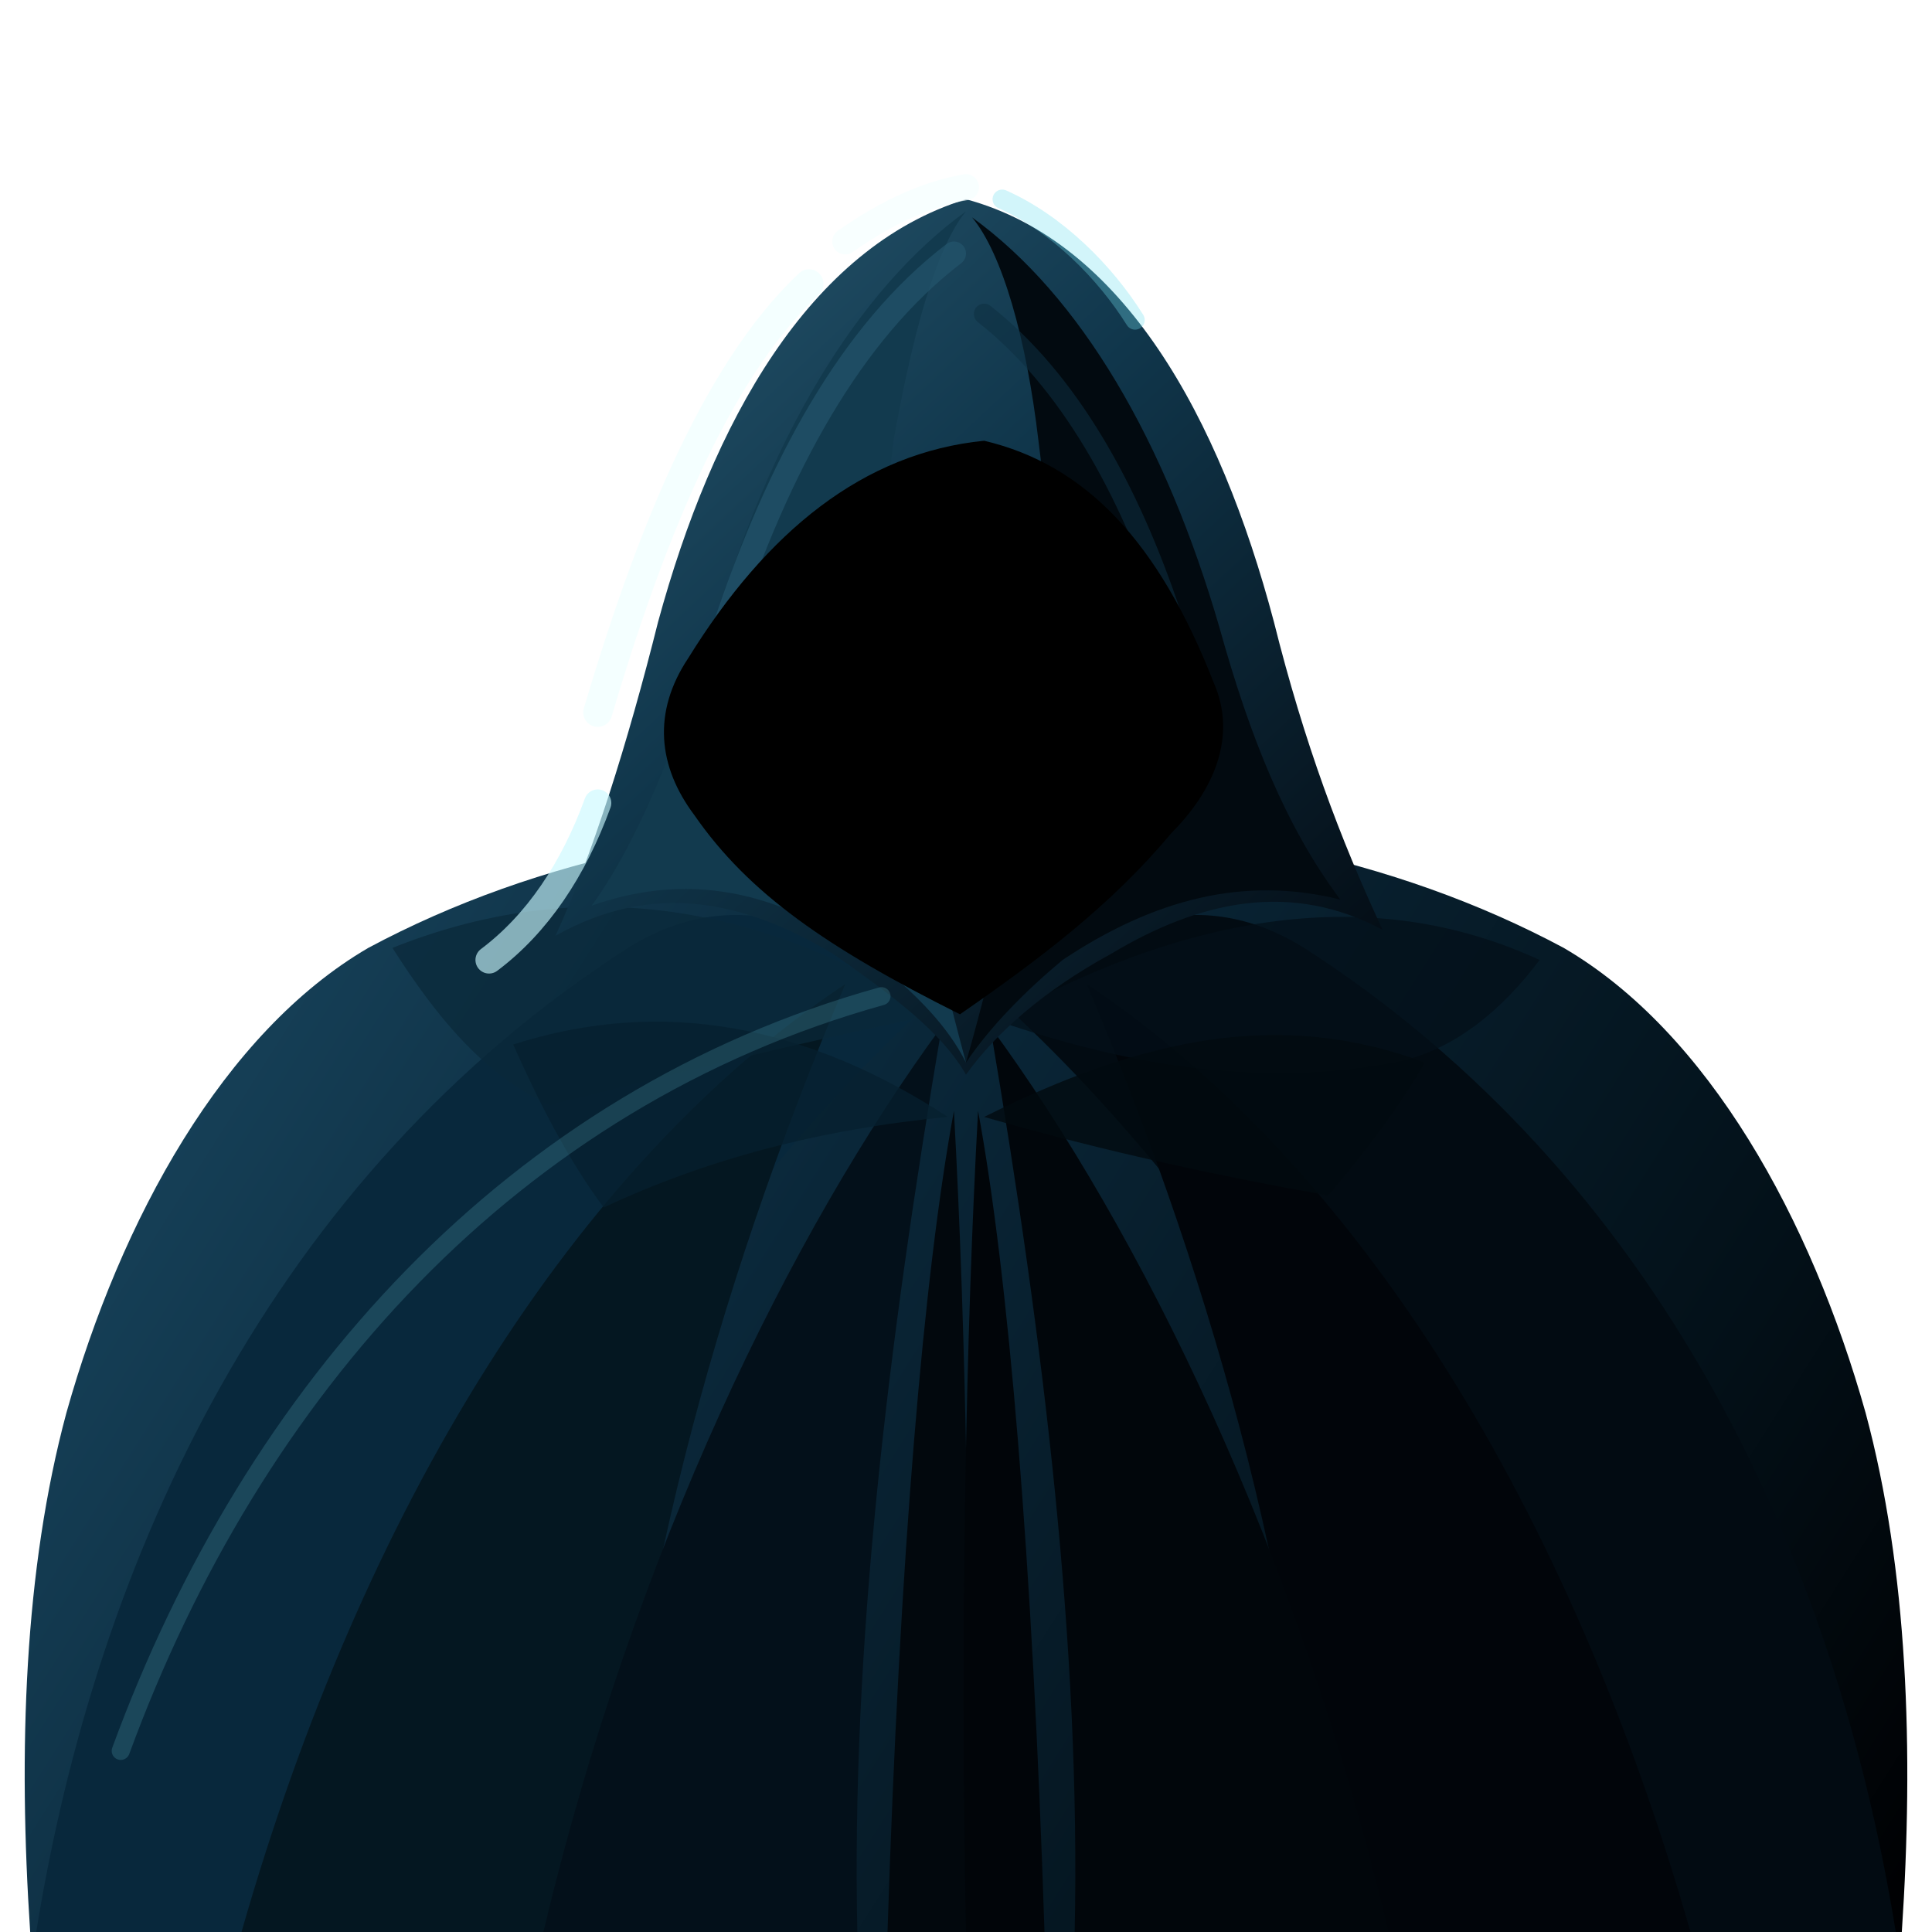
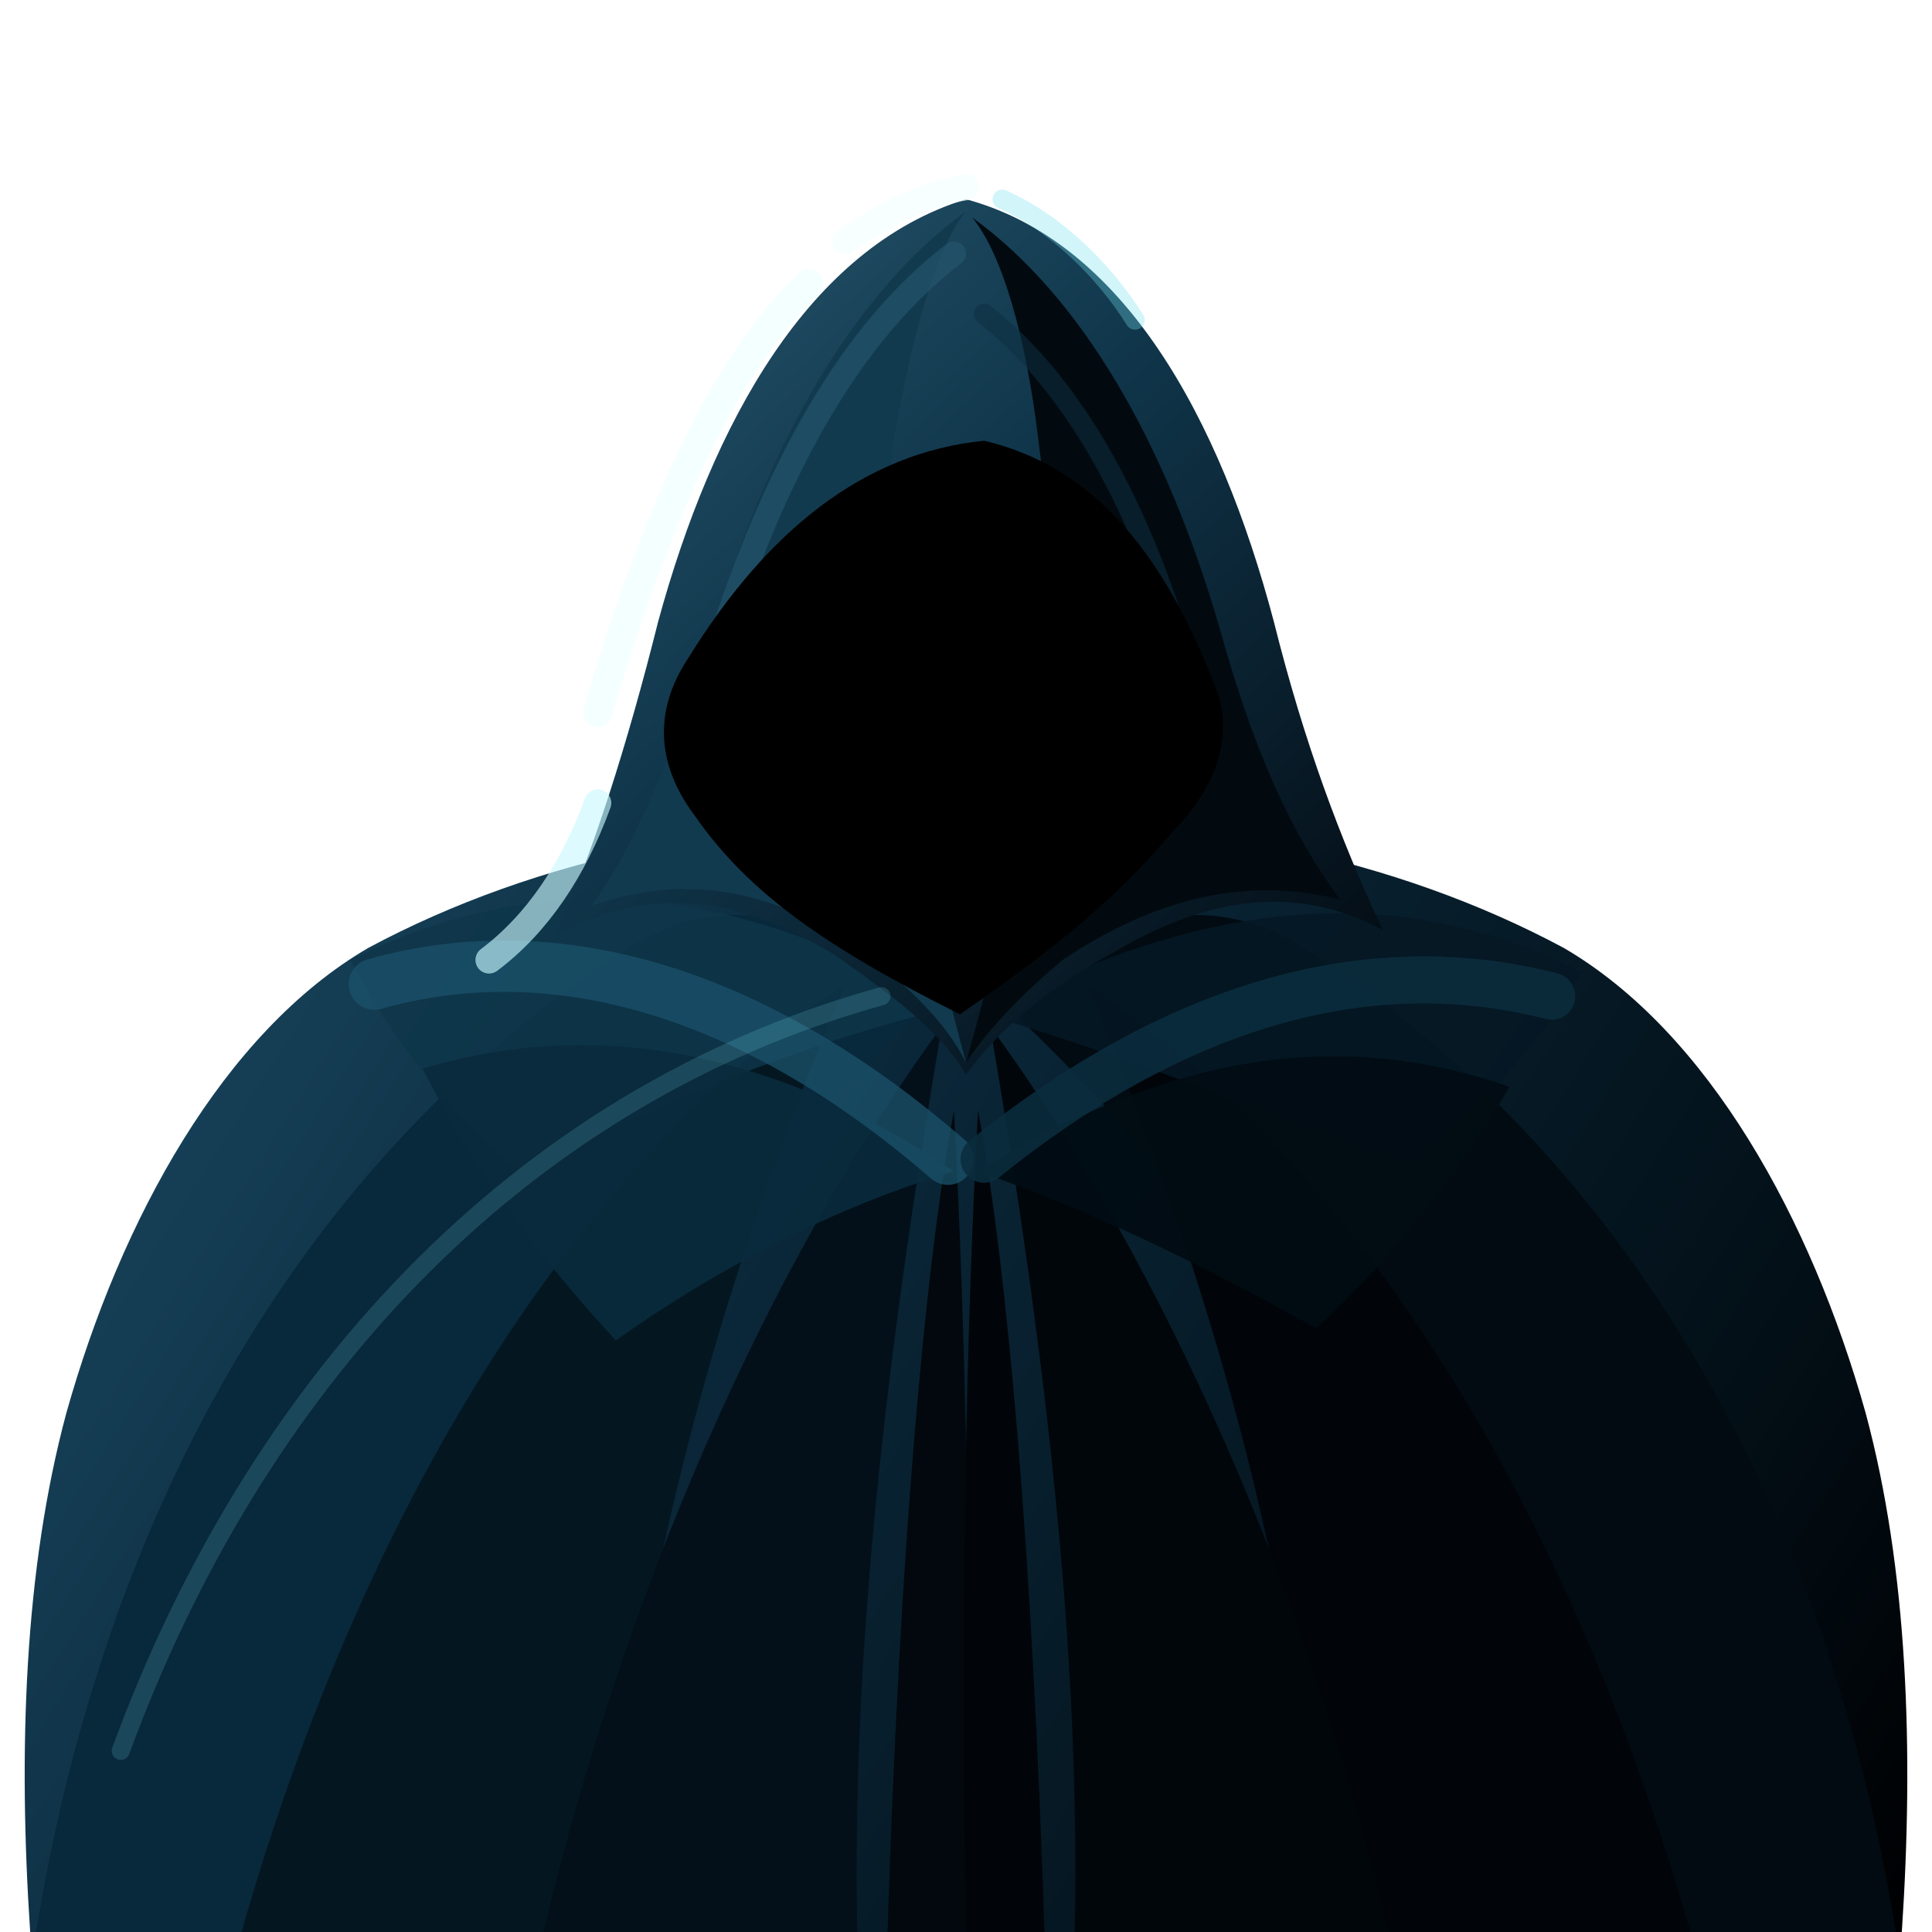
<svg xmlns="http://www.w3.org/2000/svg" viewBox="0 0 32 32" role="img" focusable="false" aria-labelledby="mt md" data-brand-vector-source="reference-derived-contours-v8-24">
  <defs>
    <linearGradient id="mc" x1="1" y1="13" x2="31" y2="32" gradientUnits="userSpaceOnUse">
      <stop stop-color="#1b4b65" />
      <stop offset=".4" stop-color="#0a2739" />
      <stop offset=".8" stop-color="#031018" />
      <stop offset="1" stop-color="#000103" />
    </linearGradient>
    <linearGradient id="mh" x1="9" y1="3" x2="23" y2="18" gradientUnits="userSpaceOnUse">
      <stop stop-color="#2a5a72" />
      <stop offset=".42" stop-color="#10364b" />
      <stop offset="1" stop-color="#02060c" />
    </linearGradient>
  </defs>
  <path d="M16 13.6C12.3 13.5 8.9 14.2 6.1 15.7C3.7 17.1 2 20.2 1.1 23.4C.4 26 .3 29 .5 32H31.5C31.7 29 31.6 26 30.9 23.4C30 20.2 28.3 17.1 25.9 15.7C23.1 14.2 19.7 13.5 16 13.6Z" fill="url(#mc)" />
  <path d="M.6 32C1.6 25.8 4.5 19.5 10.4 15.7C12 14.7 13.7 15.1 15.3 16.7C11.3 20.4 8 26 6 32Z" fill="#08283c" />
  <path d="M31.4 32C30.4 25.8 27.5 19.5 21.6 15.7C20 14.7 18.3 15.1 16.7 16.7C20.7 20.4 24 26 26 32Z" fill="#020b12" />
  <path d="M4 32C6 25 9.5 19.3 14 16.3C11.8 21.5 10.4 26.8 10.1 32Z" fill="#041721" />
  <path d="M28 32C26 25 22.5 19.3 18 16.3C20.2 21.5 21.6 26.8 21.9 32Z" fill="#01050a" />
  <path d="M9 32C10.5 25.7 13.1 20.4 15.6 17C14.7 22.3 14.1 27.3 14.2 32Z" fill="#03101a" />
  <path d="M23 32C21.5 25.7 18.9 20.4 16.4 17C17.3 22.3 17.9 27.3 17.8 32Z" fill="#01060b" />
  <path d="M14.7 32C14.9 25.8 15.3 21.1 15.8 18.4C16 22 16.1 27 16 32Z" fill="#02080d" />
  <path d="M17.3 32C17.1 25.8 16.7 21.1 16.2 18.4C16 22 15.9 27 16 32Z" fill="#010509" />
-   <path d="M6.5 15.7C9.5 14.5 12.5 14.9 15.5 16.8C13.1 17.3 11.1 17.8 9.1 18.3C8 17.8 7.2 16.8 6.5 15.7Z" fill="#0a2939" fill-opacity=".72" />
-   <path d="M25.5 15.9C22.9 14.7 19.9 15 16.5 16.9C18.8 17.7 21 18 23.1 17.6C24.1 17.4 24.9 16.7 25.5 15.9Z" fill="#031019" fill-opacity=".74" />
-   <path d="M8.5 17.3C11 16.5 13.4 17 15.7 18.5C13.6 18.7 11.7 19.2 10 20C9.4 19.2 8.9 18.2 8.5 17.3Z" fill="#06202f" fill-opacity=".74" />
-   <path d="M23.6 17.6C21.2 16.7 18.9 17.2 16.3 18.5C18.4 19.1 20.3 19.5 22 19.8C22.6 19.1 23.2 18.3 23.6 17.6Z" fill="#020a10" fill-opacity=".8" />
+   <path d="M5.8 15.9C8.8 14.4 12 14.5 15.7 16.7C13.2 17.3 10.9 18.3 8.6 19.4C7.4 18.4 6.5 17.2 5.8 15.9Z" fill="#0e364a" fill-opacity=".86" />
+   <path d="M26.2 16.1C23.4 14.7 20.3 14.7 16.3 16.8C18.7 17.5 20.9 18.4 23.3 19.3C24.5 18.4 25.5 17.3 26.2 16.1Z" fill="#051824" fill-opacity=".9" />
+   <path d="M7 17.7C10 16.8 13 17.5 15.8 19.4C13.8 20 11.9 21 10.2 22.2C8.9 20.8 7.8 19.3 7 17.7Z" fill="#092b3c" fill-opacity=".92" />
+   <path d="M25 18C22.1 17 19.3 17.5 16.2 19.4C18.2 20.1 20 21 21.8 22C23.1 20.8 24.2 19.4 25 18Z" fill="#020c13" fill-opacity=".95" />
+   <path d="M6.2 16.3C9.4 15.4 12.7 16.6 15.7 19.2" fill="none" stroke="#1b526b" stroke-opacity=".76" stroke-width=".85" stroke-linecap="round" />
+   <path d="M25.7 16.5C22.6 15.7 19.4 16.7 16.3 19.2" fill="none" stroke="#0b2d3e" stroke-opacity=".88" stroke-width=".78" stroke-linecap="round" />
  <path d="M16 3.3C13.4 4.1 11.8 7 10.9 10.3C10.4 12.3 9.8 14.2 9.2 15.5C10.8 14.6 12.3 14.9 13.8 15.8C14.8 16.5 15.6 17.1 16 17.8C16.5 17.1 17.3 16.4 18.4 15.8C19.9 14.9 21.4 14.6 22.9 15.4C22.2 13.9 21.6 12.3 21.1 10.3C20.2 6.9 18.6 4 16 3.3Z" fill="url(#mh)" />
  <path d="M16 3.5C14.2 4.8 12.7 7.3 11.8 10.5C11.2 12.3 10.6 13.9 9.8 15C11.5 14.4 13.1 14.8 14.6 16C15.2 16.5 15.7 17 16 17.6C15 13.9 14.4 10.3 14.8 7.3C15.1 5.6 15.5 4.1 16 3.5Z" fill="#123a4e" />
  <path d="M16.1 3.6C17.9 4.9 19.3 7.3 20.2 10.4C20.7 12.2 21.3 13.7 22.2 14.9C20.6 14.5 19.1 14.9 17.6 15.9C17 16.4 16.4 17 16 17.6C17.1 13.7 17.6 10.3 17.2 7.3C17 5.6 16.6 4.2 16.1 3.6Z" fill="#020a10" />
  <path d="M15.8 4.2C14.1 5.5 12.9 7.7 12 10.4C13.3 9.4 14.5 8.6 15.9 8" fill="none" stroke="#24566d" stroke-opacity=".68" stroke-width=".4" stroke-linecap="round" />
  <path d="M16.3 5.2C17.7 6.3 18.7 8.1 19.4 10.2C18.4 9.4 17.4 8.8 16.2 8.3" fill="none" stroke="#0d3041" stroke-opacity=".56" stroke-width=".34" stroke-linecap="round" />
  <path d="M16.3 7.3C14.3 7.5 12.7 8.8 11.4 10.9C10.8 11.8 10.9 12.7 11.5 13.5C12.4 14.8 13.7 15.7 15.9 16.8C17.2 15.9 18.4 15 19.4 13.8C20.1 13.1 20.5 12.2 20.1 11.3C19.2 9 18 7.7 16.3 7.3Z" fill="#000" />
  <path d="M8.1 15.9C8.9 15.3 9.5 14.4 9.9 13.3" fill="none" stroke="#c9f8ff" stroke-opacity=".64" stroke-width=".45" stroke-linecap="round" />
  <path d="M9.9 11.8C10.7 9.1 11.8 6.2 13.4 4.7" fill="none" stroke="#efffff" stroke-opacity=".68" stroke-width=".48" stroke-linecap="round" />
  <path d="M14 4C14.7 3.5 15.4 3.2 16 3.1" fill="none" stroke="#f6ffff" stroke-opacity=".74" stroke-width=".43" stroke-linecap="round" />
  <path d="M16.6 3.3C17.5 3.7 18.3 4.5 18.8 5.3" fill="none" stroke="#72deef" stroke-opacity=".32" stroke-width=".32" stroke-linecap="round" />
  <path d="M2 29C4.2 23 8.5 18.2 14.6 16.5" fill="none" stroke="#70d6e8" stroke-opacity=".18" stroke-width=".3" stroke-linecap="round" />
</svg>
